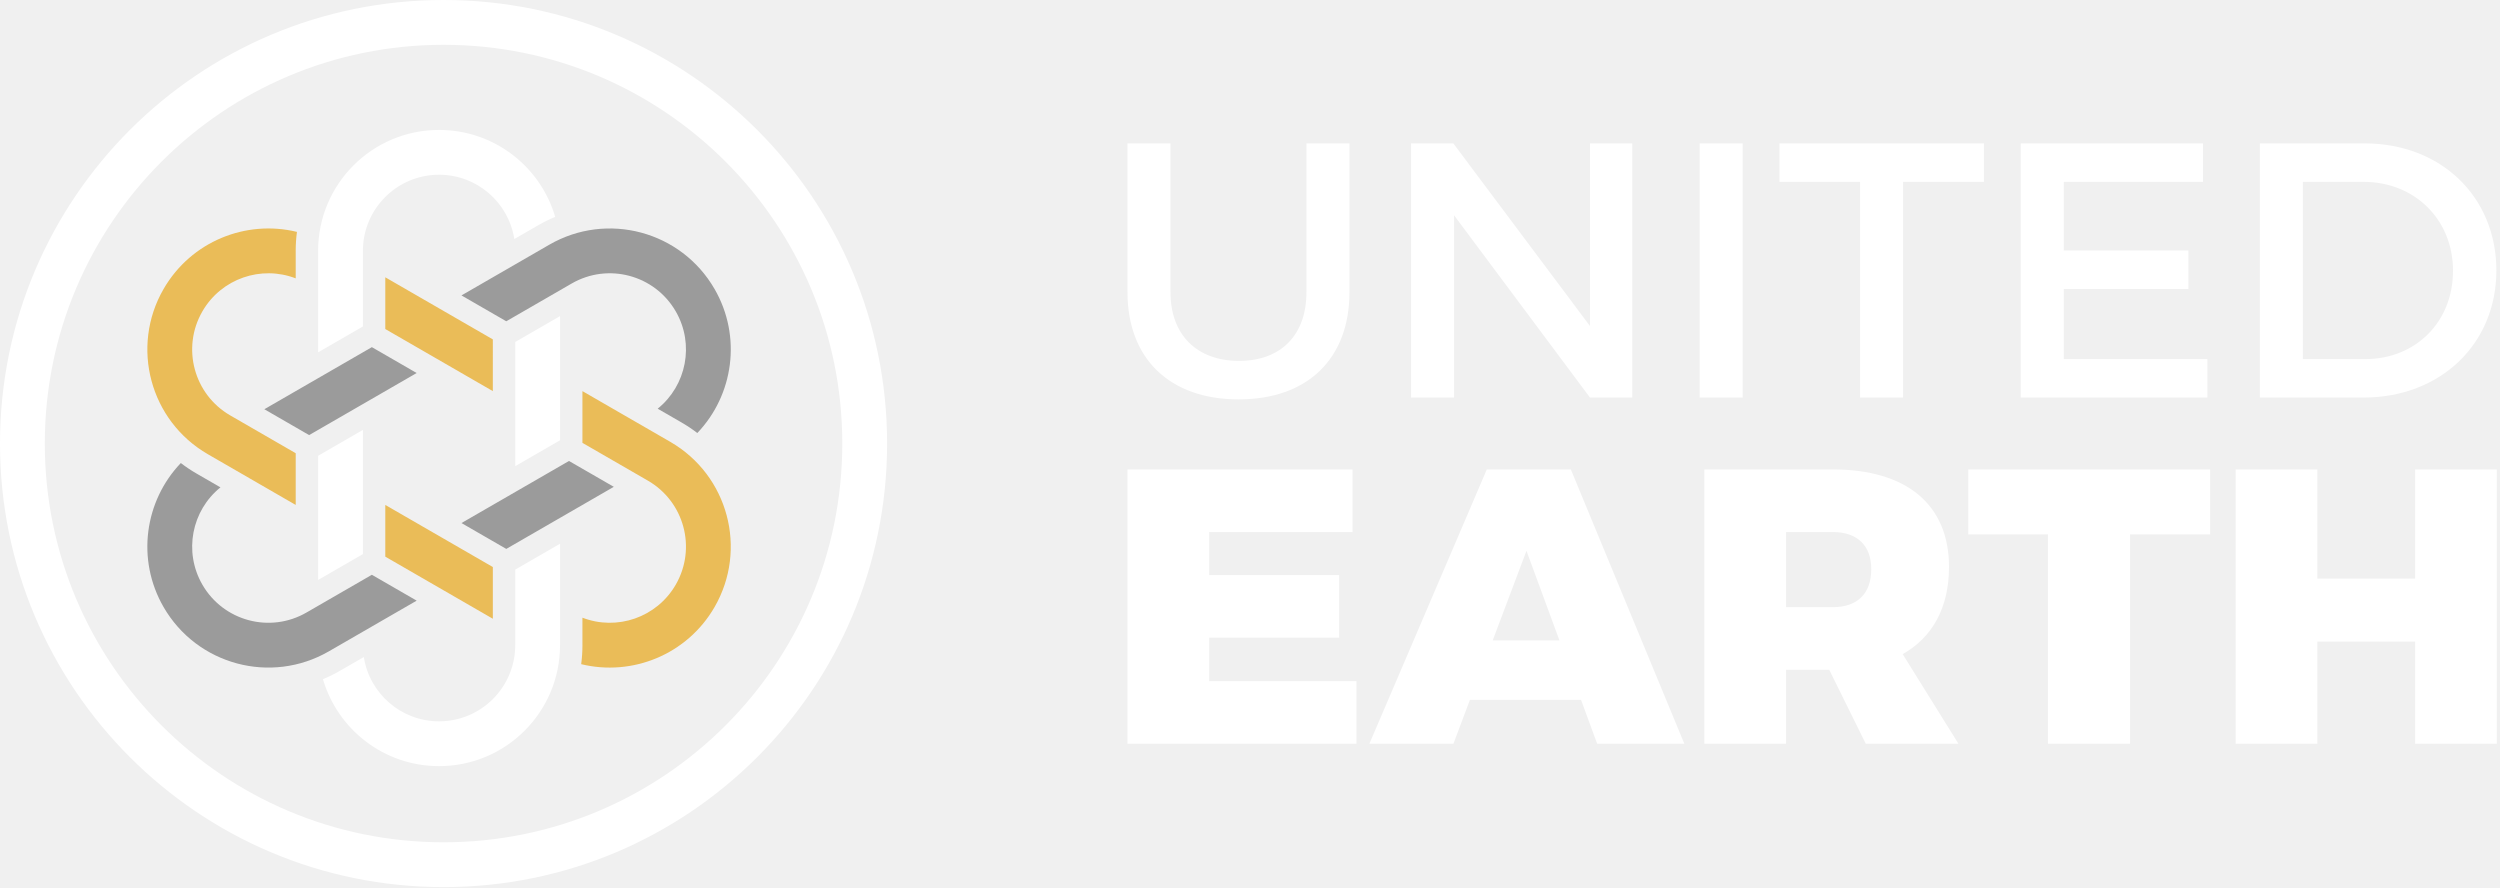
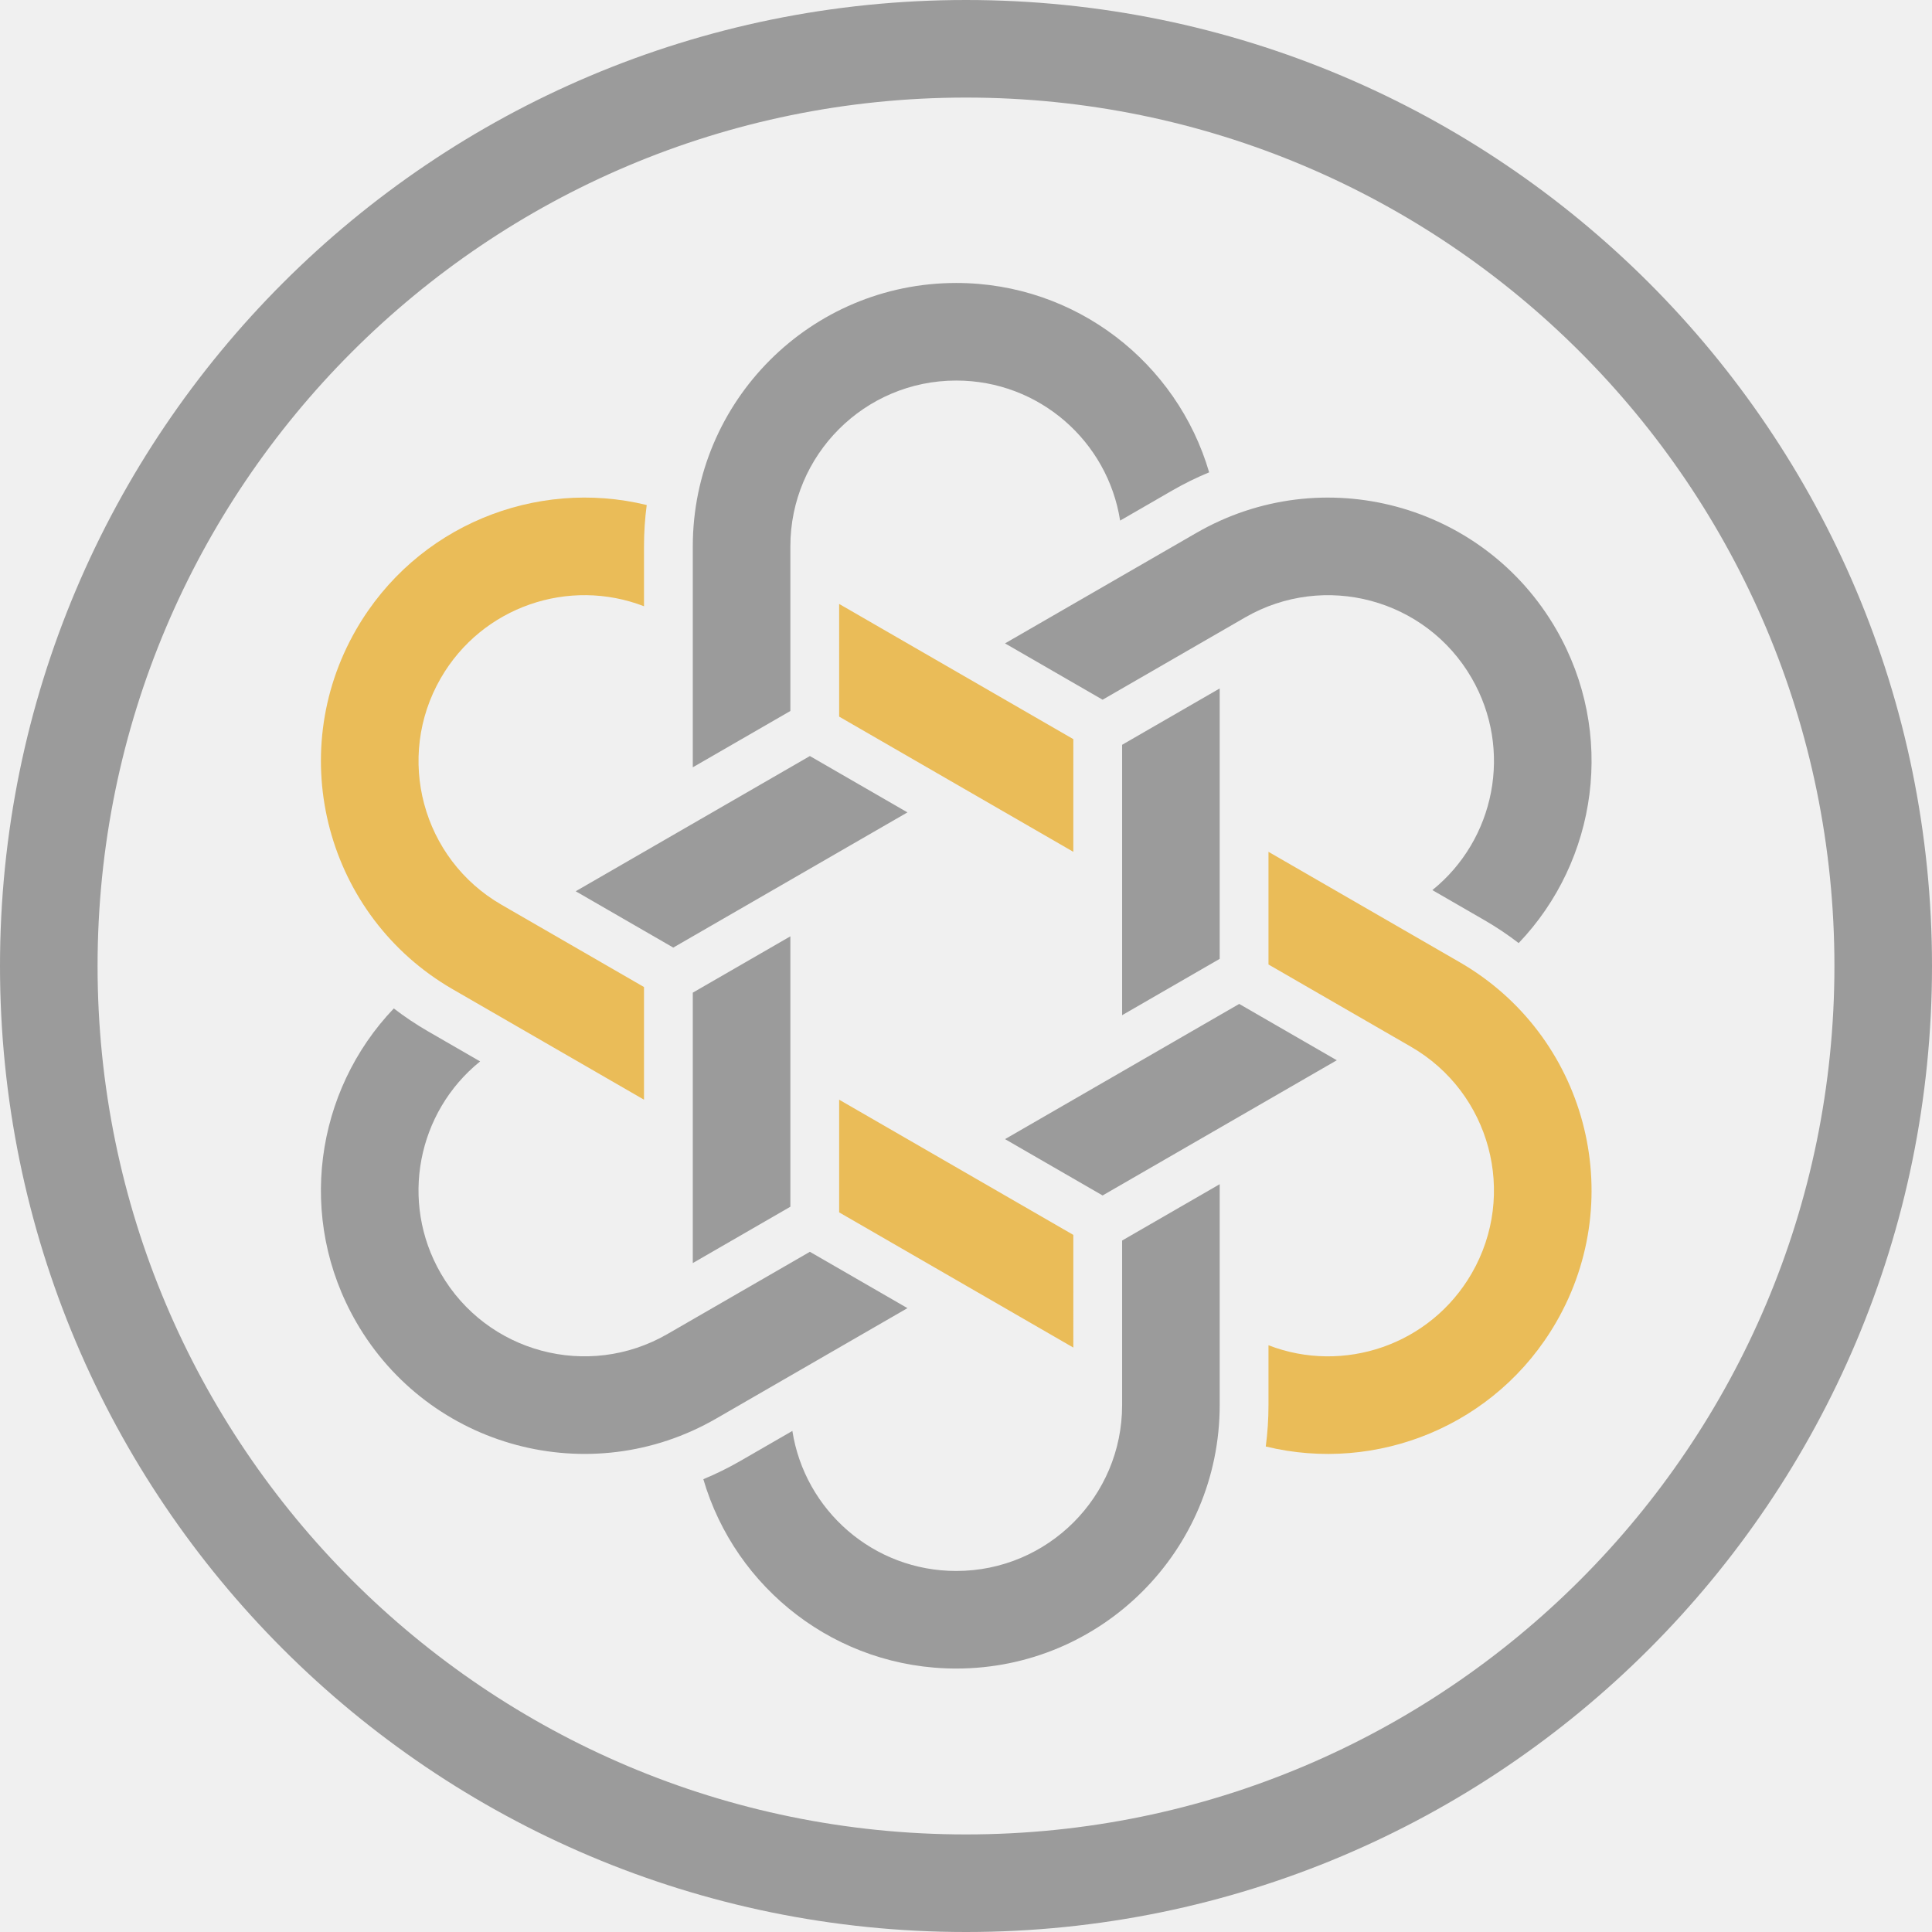
- <svg xmlns="http://www.w3.org/2000/svg" width="558px" height="198px" viewBox="0 0 558 198" version="1.1">
+ <svg xmlns="http://www.w3.org/2000/svg" width="198px" height="198px" viewBox="0 0 198 198" version="1.1">
  <defs />
  <g id="Page-1" stroke="none" stroke-width="1" fill="none" fill-rule="evenodd">
-     <g id="logo" transform="translate(-557, -3278)">
-       <g id="final_logo-copy-2" transform="translate(557, 3278)">
-         <path d="M99,198 C153.676,198 198,153.676 198,99 C198,44.324 153.676,0 99,0 C44.324,0 0,44.324 0,99 C0,153.676 44.324,198 99,198 L99,198 Z M99,188 C49.847,188 10,148.153 10,99 C10,49.847 49.847,10 99,10 C148.153,10 188,49.847 188,99 C188,148.153 148.153,188 99,188 L99,188 Z" id="Shape" fill="#FFFFFF" />
-         <path d="M125,121.362 L125,143.999 C125,158.912 112.914,171 98,171 C85.721,171 75.36,162.811 72.081,151.593 C73.376,151.058 74.65,150.432 75.896,149.712 L81.205,146.647 C82.475,154.783 89.508,161 98,161 C107.39,161 115,153.389 115,143.999 L115,127.135 L125,121.362 L125,121.362 Z M123.919,48.407 C120.64,37.189 110.279,29 98,29 C83.086,29 71,41.088 71,56.001 L71,78.638 L81,72.865 L81,56.001 C81,46.611 88.61,39 98,39 C106.492,39 113.525,45.217 114.795,53.353 L120.104,50.288 C121.35,49.568 122.624,48.942 123.919,48.407 L123.919,48.407 Z M125,98.268 L125,70.555 L115,76.329 L115,104.041 L125,98.268 L125,98.268 Z M71,101.732 L71,129.445 L81,123.671 L81,95.959 L71,101.732 L71,101.732 Z" id="Shape-Copy-6" fill="#FFFFFF" />
-         <path d="M125,121.362 L125,143.999 C125,158.912 112.914,171 98,171 C85.721,171 75.36,162.811 72.081,151.593 C73.376,151.058 74.65,150.432 75.896,149.712 L81.205,146.647 C82.475,154.783 89.508,161 98,161 C107.39,161 115,153.389 115,143.999 L115,127.135 L125,121.362 L125,121.362 Z M123.919,48.407 C120.64,37.189 110.279,29 98,29 C83.086,29 71,41.088 71,56.001 L71,78.638 L81,72.865 L81,56.001 C81,46.611 88.61,39 98,39 C106.492,39 113.525,45.217 114.795,53.353 L120.104,50.288 C121.35,49.568 122.624,48.942 123.919,48.407 L123.919,48.407 Z M125,98.268 L125,70.555 L115,76.329 L115,104.041 L125,98.268 L125,98.268 Z M71,101.732 L71,129.445 L81,123.671 L81,95.959 L71,101.732 L71,101.732 Z" id="Shape-Copy-7" fill="#EABC58" transform="translate(98, 100) rotate(-60) translate(-98, -100) " />
-         <path d="M125,121.362 L125,143.999 C125,158.912 112.914,171 98,171 C85.721,171 75.36,162.811 72.081,151.593 C73.376,151.058 74.65,150.432 75.896,149.712 L81.205,146.647 C82.475,154.783 89.508,161 98,161 C107.39,161 115,153.389 115,143.999 L115,127.135 L125,121.362 L125,121.362 Z M123.919,48.407 C120.64,37.189 110.279,29 98,29 C83.086,29 71,41.088 71,56.001 L71,78.638 L81,72.865 L81,56.001 C81,46.611 88.61,39 98,39 C106.492,39 113.525,45.217 114.795,53.353 L120.104,50.288 C121.35,49.568 122.624,48.942 123.919,48.407 L123.919,48.407 Z M125,98.268 L125,70.555 L115,76.329 L115,104.041 L125,98.268 L125,98.268 Z M71,101.732 L71,129.445 L81,123.671 L81,95.959 L71,101.732 L71,101.732 Z" id="Shape-Copy-8" fill="#9B9B9B" transform="translate(98, 100) rotate(60) translate(-98, -100) " />
-         <path d="M301.879,118.751 L301.879,104.778 L251.657,104.778 L251.657,165.999 L302.756,165.999 L302.756,152.025 L269.888,152.025 L269.888,142.331 L298.899,142.331 L298.899,128.358 L269.888,128.358 L269.888,118.751 L301.879,118.751 Z M352.891,156.217 L356.485,165.999 L375.943,165.999 L350.612,104.778 L331.855,104.778 L305.648,165.999 L324.405,165.999 L328.086,156.217 L352.891,156.217 Z M348.07,142.943 L333.17,142.943 L340.708,122.943 L348.07,142.943 Z M416.436,165.999 L437.122,165.999 L424.675,145.999 C431.337,142.244 435.018,135.607 435.018,126.524 C435.018,112.638 425.552,104.778 409.074,104.778 L380.413,104.778 L380.413,165.999 L398.644,165.999 L398.644,149.493 L408.285,149.493 L416.436,165.999 Z M398.644,135.519 L398.644,118.751 L409.074,118.751 C414.508,118.751 417.664,121.721 417.664,127.048 C417.664,132.55 414.508,135.519 409.074,135.519 L398.644,135.519 Z M493.305,119.275 L493.305,104.778 L439.313,104.778 L439.313,119.275 L457.106,119.275 L457.106,165.999 L475.424,165.999 L475.424,119.275 L493.305,119.275 Z M557.288,165.999 L557.288,104.778 L539.057,104.778 L539.057,129.144 L517.233,129.144 L517.233,104.778 L499.002,104.778 L499.002,165.999 L517.233,165.999 L517.233,143.205 L539.057,143.205 L539.057,165.999 L557.288,165.999 Z M301.196,32 L291.597,32 L291.597,65.232 C291.597,74.877 285.822,80.551 276.548,80.551 C267.194,80.551 261.255,74.796 261.255,65.232 L261.255,32 L251.657,32 L251.657,65.232 C251.657,80.064 261.093,89.142 276.467,89.142 C291.841,89.142 301.196,80.064 301.196,65.232 L301.196,32 Z M364.32,88.737 L364.32,32 L354.884,32 L354.884,72.77 L324.38,32 L314.944,32 L314.944,88.737 L324.542,88.737 L324.542,48.048 L354.884,88.737 L364.32,88.737 Z M388.968,88.737 L388.968,32 L379.369,32 L379.369,88.737 L388.968,88.737 Z M442.819,40.592 L442.819,32 L397.184,32 L397.184,40.592 L415.161,40.592 L415.161,88.737 L424.76,88.737 L424.76,40.592 L442.819,40.592 Z M491.708,40.592 L491.708,32 L451.035,32 L451.035,88.737 L492.684,88.737 L492.684,80.145 L460.634,80.145 L460.634,64.502 L488.454,64.502 L488.454,55.911 L460.634,55.911 L460.634,40.592 L491.708,40.592 Z M504.398,32 L504.398,88.737 L527.5,88.737 C544.745,88.737 557.191,76.741 557.191,60.369 C557.191,43.915 544.826,32 527.744,32 L504.398,32 Z M513.996,40.592 L527.581,40.592 C538.807,40.592 547.511,48.859 547.511,60.45 C547.511,71.959 539.051,80.145 527.988,80.145 L513.996,80.145 L513.996,40.592 Z" id="logo-copy-4" fill="#FFFFFF" />
+     <g id="logo" transform="translate(-546, -2668)">
+       <g id="final_logo-copy-4" transform="translate(546, 2668)">
+         <g id="Group">
+           <path d="M99,198 C153.676,198 198,153.676 198,99 C198,44.324 153.676,0 99,0 C44.324,0 0,44.324 0,99 C0,153.676 44.324,198 99,198 L99,198 Z M99,188 C49.847,188 10,148.153 10,99 C10,49.847 49.847,10 99,10 C148.153,10 188,49.847 188,99 C188,148.153 148.153,188 99,188 L99,188 Z" id="Shape" fill="#9B9B9B" />
+           <path d="M125,121.362 L125,143.999 C125,158.912 112.914,171 98,171 C85.721,171 75.36,162.811 72.081,151.593 C73.376,151.058 74.65,150.432 75.896,149.712 L81.205,146.647 C82.475,154.783 89.508,161 98,161 C107.39,161 115,153.389 115,143.999 L115,127.135 L125,121.362 L125,121.362 Z M123.919,48.407 C120.64,37.189 110.279,29 98,29 C83.086,29 71,41.088 71,56.001 L71,78.638 L81,72.865 L81,56.001 C81,46.611 88.61,39 98,39 C106.492,39 113.525,45.217 114.795,53.353 L120.104,50.288 C121.35,49.568 122.624,48.942 123.919,48.407 L123.919,48.407 Z M125,98.268 L125,70.555 L115,76.329 L115,104.041 L125,98.268 L125,98.268 Z M71,101.732 L71,129.445 L81,123.671 L81,95.959 L71,101.732 L71,101.732 Z" id="Shape-Copy-6" fill="#9B9B9B" />
+           <path d="M125,121.362 L125,143.999 C125,158.912 112.914,171 98,171 C85.721,171 75.36,162.811 72.081,151.593 C73.376,151.058 74.65,150.432 75.896,149.712 L81.205,146.647 C82.475,154.783 89.508,161 98,161 C107.39,161 115,153.389 115,143.999 L115,127.135 L125,121.362 L125,121.362 Z M123.919,48.407 C120.64,37.189 110.279,29 98,29 C83.086,29 71,41.088 71,56.001 L71,78.638 L81,72.865 L81,56.001 C81,46.611 88.61,39 98,39 C106.492,39 113.525,45.217 114.795,53.353 L120.104,50.288 C121.35,49.568 122.624,48.942 123.919,48.407 L123.919,48.407 Z M125,98.268 L125,70.555 L115,76.329 L115,104.041 L125,98.268 L125,98.268 Z M71,101.732 L71,129.445 L81,123.671 L81,95.959 L71,101.732 L71,101.732 Z" id="Shape-Copy-7" fill="#EABC58" transform="translate(98, 100) rotate(-60) translate(-98, -100) " />
+           <path d="M125,121.362 L125,143.999 C125,158.912 112.914,171 98,171 C85.721,171 75.36,162.811 72.081,151.593 C73.376,151.058 74.65,150.432 75.896,149.712 L81.205,146.647 C82.475,154.783 89.508,161 98,161 C107.39,161 115,153.389 115,143.999 L115,127.135 L125,121.362 L125,121.362 Z M123.919,48.407 C120.64,37.189 110.279,29 98,29 C83.086,29 71,41.088 71,56.001 L71,78.638 L81,72.865 L81,56.001 C81,46.611 88.61,39 98,39 C106.492,39 113.525,45.217 114.795,53.353 L120.104,50.288 C121.35,49.568 122.624,48.942 123.919,48.407 L123.919,48.407 Z M125,98.268 L125,70.555 L115,76.329 L115,104.041 L125,98.268 L125,98.268 Z M71,101.732 L71,129.445 L81,123.671 L81,95.959 L71,101.732 L71,101.732 Z" id="Shape-Copy-8" fill="#9B9B9B" transform="translate(98, 100) rotate(60) translate(-98, -100) " />
+         </g>
      </g>
    </g>
  </g>
</svg>
